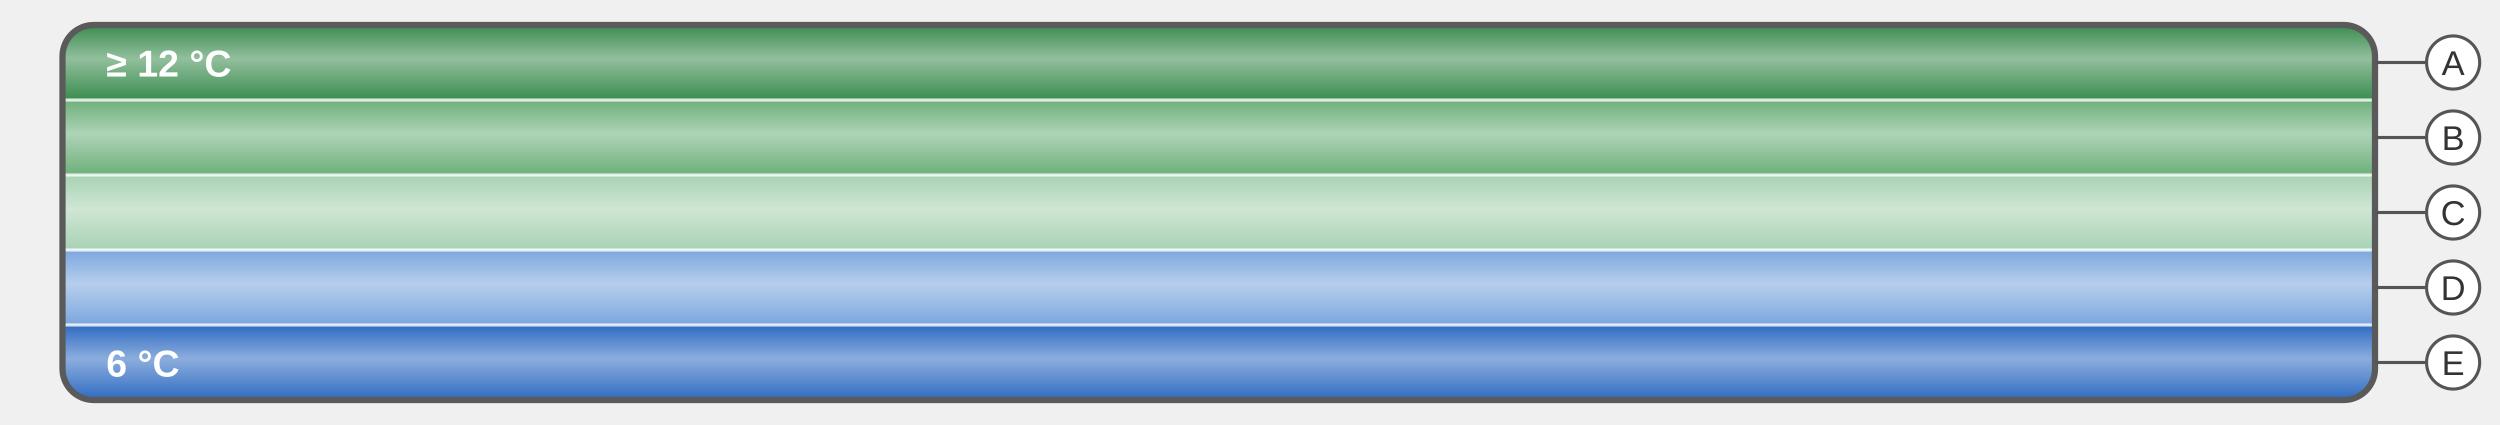
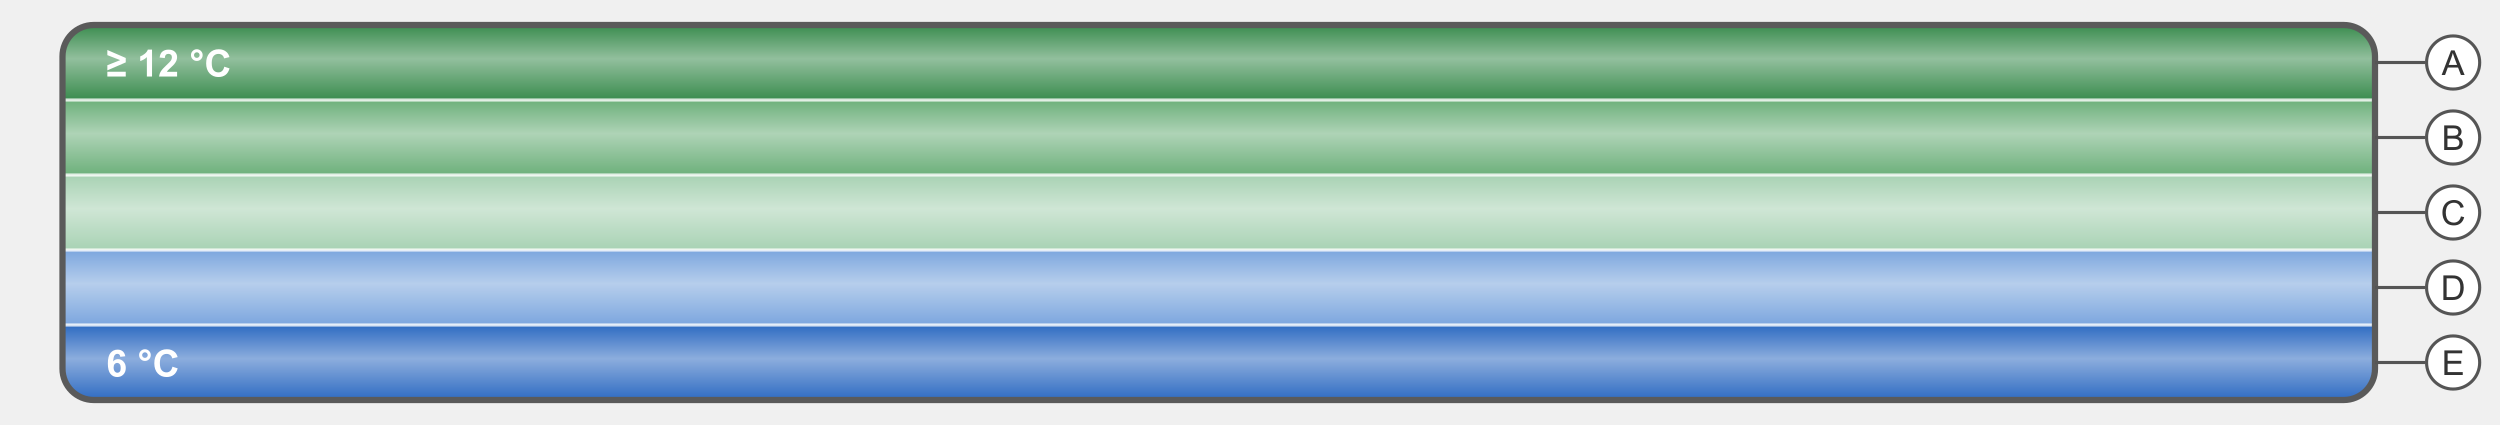
<svg xmlns="http://www.w3.org/2000/svg" width="800" height="136" viewBox="0 0 800 136">
  <defs>
    <linearGradient id="g0" x1="0" y1="0" x2="0" y2="1">
      <stop offset="0" stop-color="#3A8C4E" />
      <stop offset="0.45" stop-color="#92BF9D" />
      <stop offset="1" stop-color="#3A8C4E" />
    </linearGradient>
    <linearGradient id="g1" x1="0" y1="0" x2="0" y2="1">
      <stop offset="0" stop-color="#6DB07B" />
      <stop offset="0.45" stop-color="#AED3B6" />
      <stop offset="1" stop-color="#6DB07B" />
    </linearGradient>
    <linearGradient id="g2" x1="0" y1="0" x2="0" y2="1">
      <stop offset="0" stop-color="#A8D2B4" />
      <stop offset="0.45" stop-color="#CFE6D5" />
      <stop offset="1" stop-color="#A8D2B4" />
    </linearGradient>
    <linearGradient id="g3" x1="0" y1="0" x2="0" y2="1">
      <stop offset="0" stop-color="#7CA6DE" />
      <stop offset="0.45" stop-color="#B6CEEC" />
      <stop offset="1" stop-color="#7CA6DE" />
    </linearGradient>
    <linearGradient id="g4" x1="0" y1="0" x2="0" y2="1">
      <stop offset="0" stop-color="#2E6BC2" />
      <stop offset="0.45" stop-color="#8CADDD" />
      <stop offset="1" stop-color="#2E6BC2" />
    </linearGradient>
    <clipPath id="tank">
      <rect x="20" y="8" width="740" height="120" rx="10" />
    </clipPath>
  </defs>
  <g clip-path="url(#tank)">
    <rect x="20" y="8" width="740" height="24" fill="url(#g0)" />
    <rect x="20" y="32" width="740" height="24" fill="url(#g1)" />
    <line x1="20" y1="32" x2="760" y2="32" stroke="#FFFFFF" stroke-width="1" opacity="0.8" />
    <rect x="20" y="56" width="740" height="24" fill="url(#g2)" />
    <line x1="20" y1="56" x2="760" y2="56" stroke="#FFFFFF" stroke-width="1" opacity="0.8" />
    <rect x="20" y="80" width="740" height="24" fill="url(#g3)" />
    <line x1="20" y1="80" x2="760" y2="80" stroke="#FFFFFF" stroke-width="1" opacity="0.8" />
    <rect x="20" y="104" width="740" height="24" fill="url(#g4)" />
    <line x1="20" y1="104" x2="760" y2="104" stroke="#FFFFFF" stroke-width="1" opacity="0.8" />
  </g>
  <rect x="20" y="8" width="740" height="120" rx="10" fill="none" stroke="#5A5A5A" stroke-width="2" />
  <line x1="760" y1="20.0" x2="776" y2="20.0" stroke="#555" stroke-width="1" />
  <circle cx="785" cy="20.0" r="8.5" fill="#FFFFFF" stroke="#555" stroke-width="1" />
-   <text x="785" y="24.0" text-anchor="middle" font-family="Arial, Helvetica, sans-serif" font-size="11" fill="#333">A</text>
-   <text x="34" y="24.5" font-family="Arial, Helvetica, sans-serif" font-size="12" font-weight="bold" fill="#FFFFFF">≥ 12 °C</text>
+   <path d="M784.88,16.95C784.78,17.46,784.63,17.96,784.45,18.46L783.59,20.77 786.26,20.77 785.44,18.59C785.18,17.92,785,17.38,784.88,16.95z M784.34,16.13L785.46,16.13 788.68,24 787.5,24 786.58,21.62 783.29,21.62 782.42,24 781.32,24 784.34,16.13z" fill="#333" />
+   <path d="M34.35,22.96L40.24,22.96 40.24,24.5 34.35,24.5 34.35,22.96z M34.35,16L40.24,18.55 40.24,19.96 34.35,22.52 34.35,20.87 38.46,19.24 34.35,17.65 34.35,16z M47.31,15.88L48.65,15.88 48.65,24.5 47,24.5 47,18.29C46.4,18.86,45.69,19.27,44.87,19.54L44.87,18.05C45.3,17.91 45.77,17.64 46.27,17.25 46.78,16.86 47.12,16.4 47.31,15.88z M53.94,15.88C54.79,15.88 55.46,16.1 55.94,16.56 56.42,17.02 56.67,17.59 56.67,18.27 56.67,18.65 56.6,19.02 56.46,19.37 56.32,19.72 56.1,20.09 55.8,20.47 55.6,20.72 55.24,21.09 54.72,21.56 54.2,22.04 53.87,22.36 53.73,22.51 53.6,22.67 53.48,22.82 53.4,22.97L56.67,22.97 56.67,24.5 50.89,24.5C50.96,23.92 51.14,23.37 51.46,22.86 51.77,22.34 52.39,21.65 53.31,20.8 54.05,20.11 54.51,19.64 54.67,19.39 54.9,19.05 55.01,18.71 55.01,18.38 55.01,18.02 54.92,17.73 54.72,17.54 54.52,17.34 54.25,17.24 53.9,17.24 53.56,17.24 53.28,17.34 53.08,17.55 52.88,17.76 52.76,18.1 52.73,18.58L51.09,18.42C51.19,17.51 51.49,16.86 52.01,16.47 52.52,16.07 53.17,15.88 53.94,15.88z M62.98,16.74C62.73,16.74 62.52,16.82 62.34,17 62.17,17.18 62.08,17.39 62.08,17.63 62.08,17.88 62.17,18.09 62.34,18.27 62.52,18.44 62.73,18.53 62.98,18.53 63.22,18.53 63.43,18.44 63.61,18.27 63.79,18.09 63.87,17.88 63.87,17.63 63.87,17.39 63.79,17.18 63.61,17 63.43,16.82 63.22,16.74 62.98,16.74z M62.98,15.76C63.49,15.76 63.93,15.95 64.3,16.31 64.66,16.68 64.85,17.12 64.85,17.63 64.85,18.15 64.66,18.59 64.3,18.95 63.93,19.32 63.49,19.5 62.98,19.5 62.46,19.5 62.02,19.32 61.66,18.95 61.29,18.59 61.11,18.15 61.11,17.63 61.11,17.11 61.29,16.67 61.66,16.31 62.02,15.95 62.46,15.76 62.98,15.76z M69.99,15.76C71.04,15.76 71.9,16.07 72.55,16.7 72.94,17.06 73.24,17.59 73.43,18.28L71.71,18.69C71.61,18.24 71.4,17.89 71.08,17.63 70.76,17.38 70.36,17.25 69.9,17.25 69.27,17.25 68.75,17.47 68.35,17.93 67.96,18.39 67.76,19.13 67.76,20.15 67.76,21.24 67.95,22.01 68.35,22.47 68.74,22.93 69.24,23.16 69.87,23.16 70.33,23.16 70.73,23.02 71.06,22.72 71.39,22.43 71.63,21.97 71.77,21.34L73.45,21.88C73.2,22.81 72.77,23.51 72.17,23.96 71.57,24.42 70.81,24.65 69.89,24.65 68.75,24.65 67.81,24.26 67.07,23.48 66.34,22.7 65.97,21.63 65.97,20.28 65.97,18.85 66.34,17.74 67.08,16.95 67.82,16.16 68.79,15.76 69.99,15.76z" fill="#FFFFFF" />
  <line x1="760" y1="44.0" x2="776" y2="44.0" stroke="#555" stroke-width="1" />
  <circle cx="785" cy="44.0" r="8.5" fill="#FFFFFF" stroke="#555" stroke-width="1" />
-   <text x="785" y="48.0" text-anchor="middle" font-family="Arial, Helvetica, sans-serif" font-size="11" fill="#333">B</text>
+   <path d="M783.18,44.36L783.18,47.07 785.14,47.07C785.48,47.07 785.71,47.06 785.85,47.03 786.09,46.99 786.29,46.92 786.45,46.82 786.61,46.72 786.74,46.57 786.85,46.38 786.95,46.19 787,45.97 787,45.72 787,45.42 786.93,45.17 786.78,44.95 786.63,44.74 786.42,44.58 786.15,44.5 785.89,44.41 785.5,44.36 785,44.36L783.18,44.36z M783.18,41.06L783.18,43.43 784.88,43.43C785.34,43.43 785.68,43.4 785.88,43.34 786.14,43.26 786.34,43.13 786.47,42.95 786.61,42.77 786.68,42.54 786.68,42.26 786.68,42 786.61,41.77 786.49,41.57 786.36,41.37 786.18,41.24 785.95,41.17 785.72,41.09 785.32,41.06 784.75,41.06L783.18,41.06z M782.14,40.13L785.09,40.13C785.69,40.13 786.18,40.21 786.54,40.36 786.9,40.52 787.19,40.77 787.39,41.1 787.6,41.43 787.7,41.78 787.7,42.14 787.7,42.48 787.61,42.79 787.43,43.09 787.25,43.39 786.97,43.63 786.6,43.81 787.08,43.95 787.44,44.19 787.7,44.52 787.96,44.86 788.08,45.26 788.08,45.72 788.08,46.09 788.01,46.43 787.85,46.75 787.69,47.06 787.5,47.31 787.27,47.48 787.04,47.65 786.76,47.78 786.41,47.87 786.06,47.96 785.64,48 785.14,48L782.14,48 782.14,40.13z" fill="#333" />
  <line x1="760" y1="68.0" x2="776" y2="68.0" stroke="#555" stroke-width="1" />
  <circle cx="785" cy="68.0" r="8.5" fill="#FFFFFF" stroke="#555" stroke-width="1" />
-   <text x="785" y="72.0" text-anchor="middle" font-family="Arial, Helvetica, sans-serif" font-size="11" fill="#333">C</text>
+   <path d="M785.29,63.99C786.08,63.99 786.74,64.19 787.28,64.59 787.82,64.99 788.19,65.56 788.4,66.29L787.38,66.53C787.19,65.95 786.93,65.54 786.58,65.28 786.23,65.01 785.8,64.88 785.27,64.88 784.67,64.88 784.16,65.03 783.75,65.32 783.35,65.61 783.06,66 782.9,66.49 782.73,66.98 782.65,67.48 782.65,68 782.65,68.67 782.75,69.25 782.94,69.75 783.14,70.25 783.44,70.62 783.85,70.87 784.27,71.12 784.71,71.24 785.19,71.24 785.77,71.24 786.27,71.07 786.67,70.74 787.08,70.4 787.35,69.9 787.5,69.24L788.54,69.5C788.32,70.36 787.93,71.01 787.36,71.46 786.79,71.91 786.1,72.13 785.28,72.13 784.43,72.13 783.74,71.96 783.21,71.62 782.67,71.27 782.27,70.77 781.99,70.11 781.71,69.46 781.58,68.76 781.58,68 781.58,67.18 781.73,66.47 782.05,65.86 782.36,65.25 782.81,64.78 783.38,64.47 783.96,64.15 784.6,63.99 785.29,63.99z" fill="#333" />
  <line x1="760" y1="92.0" x2="776" y2="92.0" stroke="#555" stroke-width="1" />
  <circle cx="785" cy="92.0" r="8.5" fill="#FFFFFF" stroke="#555" stroke-width="1" />
-   <text x="785" y="96.0" text-anchor="middle" font-family="Arial, Helvetica, sans-serif" font-size="11" fill="#333">D</text>
+   <path d="M782.92,89.06L782.92,95.07 784.6,95.07C785.12,95.07 785.53,95.02 785.82,94.93 786.12,94.83 786.35,94.69 786.53,94.52 786.78,94.27 786.97,93.94 787.11,93.52 787.24,93.1 787.31,92.6 787.31,92 787.31,91.18 787.18,90.55 786.91,90.11 786.64,89.66 786.31,89.37 785.92,89.22 785.64,89.11 785.19,89.06 784.57,89.06L782.92,89.06z M781.88,88.13L784.59,88.13C785.2,88.13 785.67,88.16 785.99,88.24 786.44,88.34 786.83,88.53 787.15,88.8 787.56,89.15 787.87,89.6 788.08,90.15 788.28,90.69 788.39,91.32 788.39,92.02 788.39,92.62 788.32,93.15 788.18,93.61 788.04,94.07 787.86,94.45 787.64,94.76 787.42,95.06 787.18,95.3 786.92,95.47 786.66,95.64 786.35,95.78 785.98,95.87 785.62,95.96 785.19,96 784.72,96L781.88,96 781.88,88.13z" fill="#333" />
  <line x1="760" y1="116.0" x2="776" y2="116.0" stroke="#555" stroke-width="1" />
  <circle cx="785" cy="116.0" r="8.5" fill="#FFFFFF" stroke="#555" stroke-width="1" />
-   <text x="785" y="120.0" text-anchor="middle" font-family="Arial, Helvetica, sans-serif" font-size="11" fill="#333">E</text>
-   <text x="34" y="120.5" font-family="Arial, Helvetica, sans-serif" font-size="12" font-weight="bold" fill="#FFFFFF">6 °C</text>
+   <path d="M782.2,112.13L787.9,112.13 787.9,113.06 783.24,113.06 783.24,115.47 787.6,115.47 787.6,116.39 783.24,116.39 783.24,119.07 788.08,119.07 788.08,120 782.2,120 782.2,112.13z" fill="#333" />
+   <path d="M37.49,116.13C37.17,116.13 36.9,116.26 36.68,116.51 36.46,116.75 36.36,117.12 36.36,117.61 36.36,118.14 36.48,118.55 36.72,118.84 36.97,119.14 37.25,119.28 37.57,119.28 37.87,119.28 38.13,119.16 38.33,118.92 38.53,118.69 38.63,118.29 38.63,117.75 38.63,117.19 38.53,116.78 38.31,116.52 38.09,116.26 37.81,116.13 37.49,116.13z M37.65,111.88C38.3,111.88 38.84,112.06 39.27,112.42 39.7,112.79 39.97,113.32 40.09,114.01L38.49,114.19C38.46,113.86 38.35,113.62 38.19,113.46 38.03,113.31 37.81,113.23 37.55,113.23 37.2,113.23 36.91,113.38 36.67,113.7 36.43,114.01 36.28,114.66 36.21,115.65 36.62,115.16 37.13,114.92 37.74,114.92 38.43,114.92 39.02,115.18 39.51,115.71 40,116.23 40.25,116.91 40.25,117.73 40.25,118.61 39.99,119.32 39.47,119.85 38.96,120.38 38.29,120.65 37.49,120.65 36.62,120.65 35.91,120.31 35.35,119.64 34.79,118.96 34.51,117.86 34.51,116.32 34.51,114.75 34.8,113.61 35.38,112.92 35.96,112.22 36.72,111.88 37.65,111.88z M46.38,112.74C46.13,112.74 45.92,112.82 45.75,113 45.57,113.18 45.48,113.39 45.48,113.63 45.48,113.88 45.57,114.09 45.75,114.27 45.92,114.44 46.13,114.53 46.38,114.53 46.63,114.53 46.84,114.44 47.01,114.27 47.19,114.09 47.28,113.88 47.28,113.63 47.28,113.39 47.19,113.18 47.01,113 46.84,112.82 46.63,112.74 46.38,112.74z M46.38,111.76C46.9,111.76 47.34,111.95 47.7,112.31 48.07,112.68 48.25,113.12 48.25,113.63 48.25,114.15 48.07,114.59 47.7,114.95 47.34,115.32 46.9,115.5 46.38,115.5 45.87,115.5 45.42,115.32 45.06,114.95 44.69,114.59 44.51,114.15 44.51,113.63 44.51,113.11 44.69,112.67 45.06,112.31 45.42,111.95 45.87,111.76 46.38,111.76z M53.4,111.76C54.45,111.76 55.3,112.07 55.96,112.7 56.35,113.06 56.64,113.59 56.84,114.28L55.12,114.69C55.02,114.24 54.81,113.89 54.48,113.63 54.16,113.38 53.77,113.25 53.31,113.25 52.67,113.25 52.15,113.47 51.76,113.93 51.36,114.39 51.16,115.13 51.16,116.15 51.16,117.24 51.36,118.01 51.75,118.47 52.14,118.93 52.65,119.16 53.27,119.16 53.73,119.16 54.13,119.02 54.46,118.72 54.79,118.43 55.03,117.97 55.18,117.34L56.86,117.88C56.6,118.81 56.17,119.51 55.57,119.96 54.97,120.42 54.21,120.65 53.29,120.65 52.15,120.65 51.21,120.26 50.48,119.48 49.74,118.7 49.38,117.63 49.38,116.28 49.38,114.85 49.75,113.74 50.48,112.95 51.22,112.16 52.19,111.76 53.4,111.76z" fill="#FFFFFF" />
</svg>
